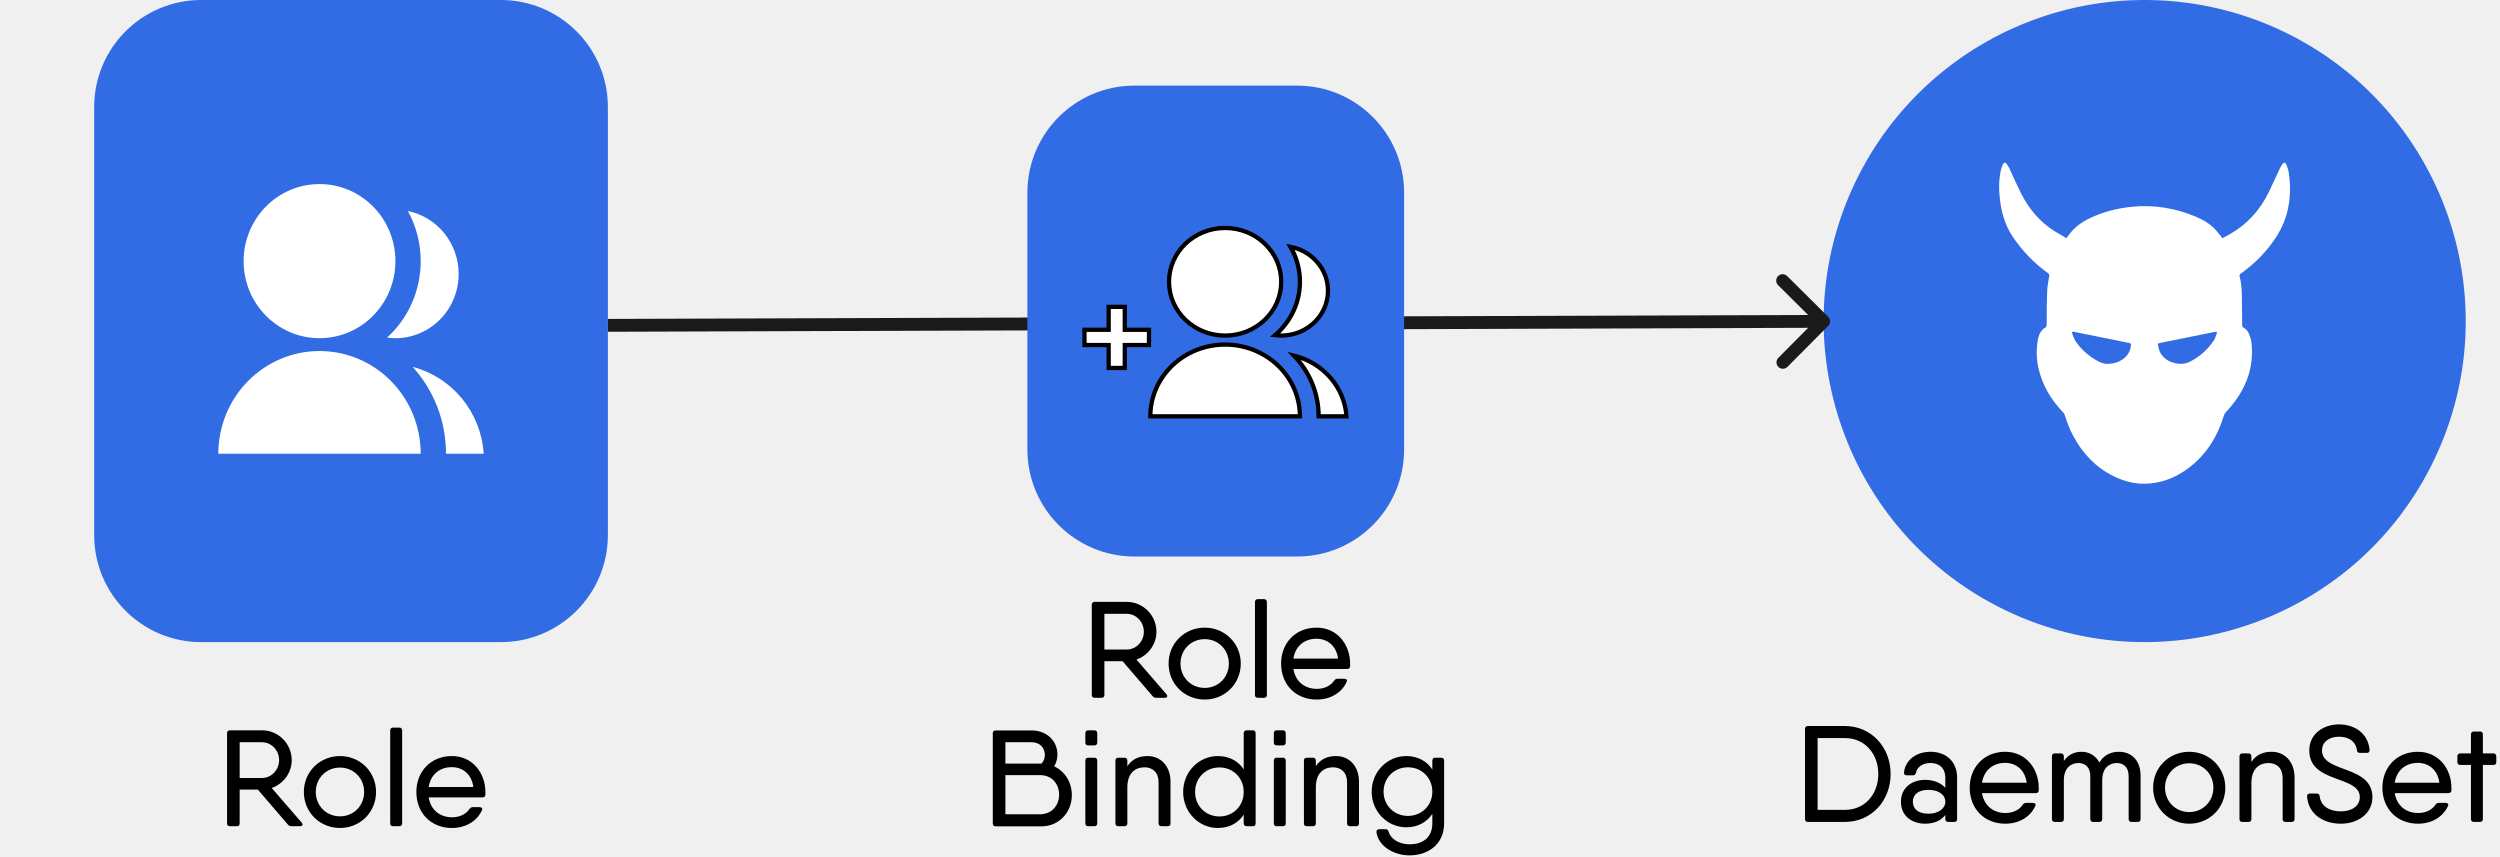
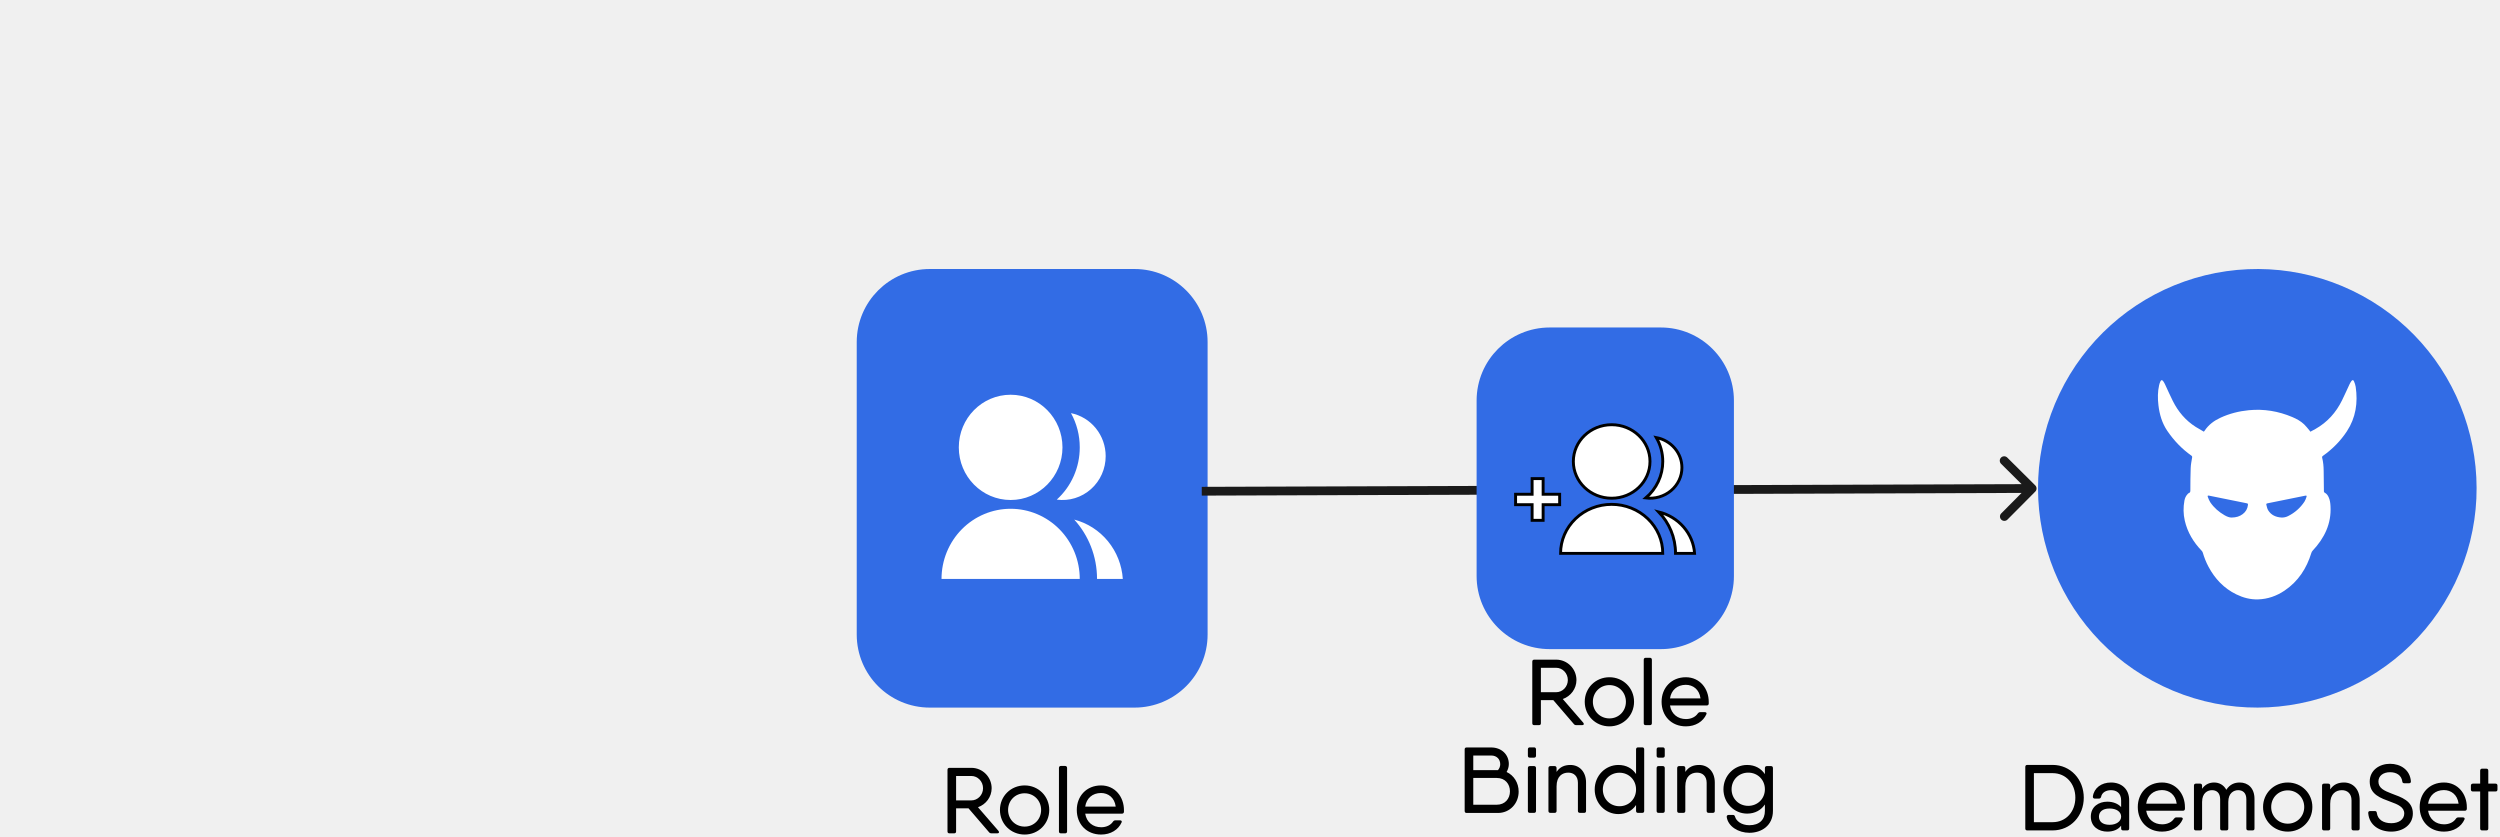
- <svg xmlns="http://www.w3.org/2000/svg" width="584" height="200" viewBox="0 0 584 200" fill="none">
-   <rect x="24.5" y="2.5" width="115" height="145" rx="22.5" fill="#326CE5" stroke="#326CE5" stroke-width="5" />
-   <path d="M51 106C51 99.635 53.49 93.53 57.923 89.029C62.356 84.529 68.369 82 74.638 82C80.907 82 86.92 84.529 91.353 89.029C95.786 93.53 98.276 99.635 98.276 106H51ZM74.638 79C64.843 79 56.91 70.945 56.91 61C56.91 51.055 64.843 43 74.638 43C84.433 43 92.367 51.055 92.367 61C92.367 70.945 84.433 79 74.638 79ZM96.394 85.699C100.914 86.878 104.952 89.475 107.934 93.121C110.915 96.766 112.688 101.273 113 106H104.186C104.186 98.17 101.231 91.042 96.394 85.699ZM90.417 78.871C92.893 76.622 94.873 73.868 96.227 70.788C97.582 67.709 98.28 64.373 98.276 61C98.283 56.9 97.25 52.868 95.277 49.291C98.624 49.974 101.634 51.812 103.797 54.494C105.96 57.175 107.141 60.534 107.141 64C107.141 66.137 106.692 68.25 105.823 70.197C104.954 72.144 103.685 73.879 102.101 75.288C100.518 76.696 98.656 77.744 96.641 78.362C94.625 78.98 92.503 79.154 90.417 78.871Z" fill="white" />
-   <path fill-rule="evenodd" clip-rule="evenodd" d="M468.623 142.631C431.271 124.748 415.486 79.967 433.368 42.611C441.955 24.671 457.316 10.878 476.071 4.266C494.826 -2.347 515.44 -1.237 533.377 7.351C570.729 25.235 586.514 70.016 568.632 107.372C550.751 144.729 505.975 160.515 468.623 142.631Z" fill="#326CE5" />
-   <path d="M482.715 55.634C482.845 55.474 482.926 55.386 482.991 55.289C484.334 53.263 486.211 51.87 488.404 50.861C491.488 49.435 494.741 48.618 498.115 48.29C503.27 47.793 508.214 48.618 512.965 50.628C514.429 51.253 515.838 52.014 516.995 53.111C517.658 53.736 518.2 54.473 518.791 55.161C518.913 55.306 519.018 55.458 519.155 55.642C519.754 55.322 520.329 55.017 520.903 54.697C524.966 52.398 527.919 49.083 529.959 44.942C530.865 43.108 531.682 41.234 532.556 39.384C532.734 39.016 532.945 38.647 533.188 38.319C533.519 37.879 533.851 37.886 534.062 38.391C534.32 39 534.547 39.64 534.644 40.289C535.445 45.703 534.685 50.861 531.642 55.49C529.473 58.789 526.714 61.592 523.461 63.891C523.193 64.083 523.104 64.243 523.185 64.572C523.55 66.045 523.687 67.543 523.695 69.056C523.703 71.379 523.752 73.701 523.776 76.024C523.776 76.264 523.841 76.392 524.076 76.513C524.715 76.833 525.103 77.401 525.395 78.034C525.848 79.011 525.977 80.052 526.034 81.109C526.374 87.124 523.946 92.049 519.908 96.35C519.714 96.55 519.568 96.823 519.487 97.095C517.861 102.397 514.996 106.834 510.319 109.989C507.599 111.823 504.581 112.888 501.279 112.992C498.641 113.08 496.149 112.416 493.794 111.262C489.554 109.196 486.503 105.929 484.31 101.836C483.484 100.298 482.853 98.689 482.359 97.015C482.295 96.783 482.149 96.55 481.987 96.374C479.155 93.435 477.124 90.063 476.201 86.083C475.675 83.808 475.651 81.502 476.072 79.212C476.225 78.403 476.541 77.65 477.116 77.033C477.253 76.889 477.391 76.697 477.569 76.641C478.103 76.465 478.095 76.08 478.103 75.632C478.119 73.109 478.111 70.586 478.216 68.063C478.265 66.87 478.499 65.685 478.702 64.499C478.758 64.163 478.694 64.003 478.427 63.811C475.173 61.504 472.462 58.653 470.229 55.377C468.432 52.743 467.558 49.747 467.186 46.608C466.911 44.301 466.903 41.995 467.421 39.721C467.518 39.28 467.672 38.848 467.858 38.439C468.109 37.886 468.449 37.862 468.813 38.367C469.047 38.687 469.25 39.048 469.42 39.408C470.318 41.314 471.16 43.252 472.106 45.142C473.927 48.77 476.468 51.806 479.948 54.008C480.846 54.561 481.769 55.081 482.715 55.634ZM492.2 85.002C493.81 84.978 494.967 84.601 495.995 83.832C497.047 83.048 497.654 81.999 497.8 80.693C497.832 80.357 497.759 80.165 497.379 80.124C497.071 80.092 496.772 79.996 496.472 79.932C492.483 79.123 488.502 78.323 484.512 77.514C484.051 77.418 483.921 77.522 484.075 77.954C484.31 78.587 484.552 79.243 484.925 79.796C486.187 81.654 487.854 83.096 489.804 84.217C490.638 84.705 491.536 85.026 492.2 85.002ZM509.339 85.002C510.1 85.01 510.82 84.858 511.492 84.521C513.806 83.376 515.684 81.718 517.108 79.588C517.432 79.099 517.626 78.507 517.82 77.946C517.958 77.546 517.82 77.433 517.391 77.522C513.078 78.395 508.765 79.275 504.452 80.141C504.136 80.204 504.015 80.373 504.087 80.637C504.265 81.262 504.371 81.942 504.694 82.479C505.73 84.193 507.389 84.89 509.339 85.002Z" fill="white" />
-   <path d="M430.994 169.6H424.594H422.322C421.874 169.6 421.65 169.856 421.65 170.304V191.328C421.65 191.776 421.874 192 422.322 192H422.77H430.994C437.17 192 441.65 187.04 441.65 180.8C441.65 174.592 437.17 169.6 430.994 169.6ZM430.994 189.184H424.594V172.416H430.994C435.634 172.416 438.77 176.096 438.77 180.8C438.77 185.536 435.634 189.184 430.994 189.184ZM450.971 175.616C447.643 175.616 445.147 177.504 444.763 180.416C444.731 180.896 445.019 181.12 445.435 181.12H446.843C447.259 181.12 447.451 180.896 447.579 180.512C447.867 179.008 449.307 178.24 450.971 178.24C452.827 178.24 454.427 179.232 454.427 181.76V184.032C453.403 182.88 451.707 182.176 449.691 182.176C446.779 182.176 444.059 183.872 444.059 187.296C444.059 190.72 446.779 192.416 449.691 192.416C451.707 192.416 453.403 191.744 454.427 190.368V191.328C454.427 191.776 454.683 192 455.099 192H456.507C456.955 192 457.179 191.776 457.179 191.328V181.696C457.179 177.824 454.523 175.616 450.971 175.616ZM450.491 190.08C447.995 190.08 446.843 188.896 446.843 187.296C446.843 185.696 447.995 184.512 450.491 184.512C452.795 184.512 454.427 185.6 454.427 187.296C454.427 188.896 452.795 190.08 450.491 190.08ZM468.41 175.616C463.418 175.616 460.122 179.296 460.122 184C460.122 188.832 463.45 192.416 468.442 192.416C471.706 192.416 474.33 190.784 475.45 188.256C475.642 187.84 475.385 187.552 474.874 187.552H473.338C472.954 187.552 472.73 187.712 472.506 188C471.77 189.12 470.33 189.92 468.474 189.92C465.658 189.92 463.482 188.224 463.002 185.28H473.434H475.514C475.93 185.28 476.218 185.088 476.25 184.64C476.25 184.448 476.25 184.256 476.25 184.064C476.25 179.552 473.242 175.616 468.41 175.616ZM463.002 182.848C463.418 180.064 465.434 178.208 468.41 178.208C470.81 178.208 473.018 179.712 473.434 182.848H463.002ZM495.011 175.616C493.219 175.616 491.587 176.256 490.403 178.112C489.539 176.48 487.971 175.616 486.243 175.616C484.707 175.616 483.203 176.192 482.115 177.76V176.704C482.115 176.256 481.859 176 481.443 176H480.003C479.555 176 479.331 176.256 479.331 176.704V191.328C479.331 191.776 479.555 192 480.003 192H481.443C481.859 192 482.115 191.776 482.115 191.328V182.272C482.115 179.136 484.067 178.24 485.507 178.24C487.011 178.24 488.291 179.104 488.291 181.344V191.328C488.291 191.776 488.547 192 488.963 192H490.403C490.851 192 491.075 191.776 491.075 191.328V182.272C491.075 179.136 493.027 178.24 494.467 178.24C495.971 178.24 497.251 179.104 497.251 181.344V191.328C497.251 191.776 497.507 192 497.955 192H499.363C499.811 192 500.035 191.776 500.035 191.328V181.216C500.035 177.536 497.827 175.616 495.011 175.616ZM511.413 192.416C516.085 192.416 519.829 188.768 519.829 184C519.829 179.264 516.085 175.616 511.413 175.616C506.709 175.616 502.965 179.264 502.965 184C502.965 188.768 506.709 192.416 511.413 192.416ZM511.413 189.696C508.213 189.696 505.749 187.232 505.749 184C505.749 180.768 508.213 178.304 511.413 178.304C514.581 178.304 517.045 180.768 517.045 184C517.045 187.232 514.581 189.696 511.413 189.696ZM530.663 175.616C528.711 175.616 527.079 176.256 525.927 177.984V176.704C525.927 176.256 525.671 176 525.255 176H523.815C523.367 176 523.143 176.256 523.143 176.704V191.328C523.143 191.776 523.367 192 523.815 192H525.255C525.671 192 525.927 191.776 525.927 191.328V182.912C525.927 179.456 527.911 178.24 529.927 178.24C531.815 178.24 533.223 179.424 533.223 181.728V191.328C533.223 191.776 533.479 192 533.927 192H535.335C535.783 192 536.007 191.776 536.007 191.328V181.632C536.007 177.856 533.639 175.616 530.663 175.616ZM546.837 192.416C550.741 192.416 554.197 190.112 554.197 186.208C554.197 181.856 550.229 180.64 546.901 179.392C544.405 178.432 542.421 177.536 542.421 175.296C542.421 173.28 544.117 172.096 546.389 172.096C548.629 172.096 550.293 173.152 550.581 175.232C550.613 175.648 550.837 175.872 551.253 175.872H552.885C553.333 175.872 553.557 175.648 553.525 175.168C553.205 171.264 549.973 169.216 546.389 169.216C542.805 169.216 539.445 171.392 539.445 175.296C539.445 179.776 543.253 180.96 546.581 182.208C549.077 183.104 551.253 184.032 551.253 186.208C551.253 188.224 549.429 189.536 546.837 189.536C544.117 189.536 542.197 188.32 541.877 186.048C541.845 185.6 541.621 185.376 541.205 185.376H539.573C539.125 185.376 538.901 185.632 538.933 186.08C539.253 190.24 542.773 192.416 546.837 192.416ZM564.816 175.616C559.824 175.616 556.528 179.296 556.528 184C556.528 188.832 559.856 192.416 564.848 192.416C568.112 192.416 570.736 190.784 571.856 188.256C572.048 187.84 571.792 187.552 571.28 187.552H569.744C569.36 187.552 569.136 187.712 568.912 188C568.176 189.12 566.736 189.92 564.88 189.92C562.064 189.92 559.888 188.224 559.408 185.28H569.84H571.92C572.336 185.28 572.624 185.088 572.656 184.64C572.656 184.448 572.656 184.256 572.656 184.064C572.656 179.552 569.648 175.616 564.816 175.616ZM559.408 182.848C559.824 180.064 561.84 178.208 564.816 178.208C567.216 178.208 569.424 179.712 569.84 182.848H559.408ZM582.461 176H579.997V171.584C579.997 171.136 579.773 170.88 579.325 170.88H577.885C577.469 170.88 577.213 171.136 577.213 171.584V176H574.749C574.301 176 574.045 176.256 574.045 176.704V178.016C574.045 178.464 574.301 178.688 574.749 178.688H577.213V191.328C577.213 191.776 577.469 192 577.885 192H579.325C579.773 192 579.997 191.776 579.997 191.328V178.688H582.461C582.909 178.688 583.133 178.464 583.133 178.016V176.704C583.133 176.256 582.909 176 582.461 176Z" fill="black" />
-   <path d="M70.481 192.168L63.473 184.072C66.193 183.112 68.145 180.552 68.145 177.576C68.145 173.736 65.041 170.6 61.201 170.6H55.985H53.713C53.265 170.6 53.041 170.856 53.041 171.304V192.328C53.041 192.776 53.265 193 53.713 193H55.313C55.761 193 55.985 192.776 55.985 192.328V184.456H60.241L67.249 192.616C67.473 192.904 67.761 193 68.113 193H70.097C70.673 193 70.833 192.616 70.481 192.168ZM55.985 173.384H61.201C63.377 173.384 65.201 175.24 65.201 177.576C65.201 179.88 63.377 181.736 61.201 181.736H55.985V173.384ZM79.429 193.416C84.101 193.416 87.845 189.768 87.845 185C87.845 180.264 84.101 176.616 79.429 176.616C74.725 176.616 70.981 180.264 70.981 185C70.981 189.768 74.725 193.416 79.429 193.416ZM79.429 190.696C76.229 190.696 73.765 188.232 73.765 185C73.765 181.768 76.229 179.304 79.429 179.304C82.597 179.304 85.061 181.768 85.061 185C85.061 188.232 82.597 190.696 79.429 190.696ZM91.831 193H93.271C93.687 193 93.943 192.776 93.943 192.328V170.664C93.943 170.216 93.687 169.96 93.271 169.96H91.831C91.383 169.96 91.159 170.216 91.159 170.664V192.328C91.159 192.776 91.383 193 91.831 193ZM105.55 176.616C100.558 176.616 97.262 180.296 97.262 185C97.262 189.832 100.59 193.416 105.582 193.416C108.846 193.416 111.47 191.784 112.59 189.256C112.782 188.84 112.526 188.552 112.014 188.552H110.478C110.094 188.552 109.87 188.712 109.646 189C108.91 190.12 107.47 190.92 105.614 190.92C102.798 190.92 100.622 189.224 100.142 186.28H110.574H112.654C113.07 186.28 113.358 186.088 113.39 185.64C113.39 185.448 113.39 185.256 113.39 185.064C113.39 180.552 110.382 176.616 105.55 176.616ZM100.142 183.848C100.558 181.064 102.574 179.208 105.55 179.208C107.95 179.208 110.158 180.712 110.574 183.848H100.142Z" fill="black" />
-   <path d="M427.064 76.123C427.648 75.535 427.645 74.585 427.057 74.002L417.48 64.487C416.892 63.903 415.943 63.906 415.359 64.494C414.775 65.082 414.778 66.032 415.366 66.615L423.879 75.073L415.422 83.586C414.838 84.174 414.841 85.123 415.429 85.707C416.016 86.291 416.966 86.288 417.55 85.7L427.064 76.123ZM142.005 77.5L426.005 76.566L425.995 73.566L141.995 74.5L142.005 77.5Z" fill="#1A1A1A" />
-   <rect x="242.5" y="22.5" width="83" height="105" rx="22.5" fill="#326CE5" stroke="#326CE5" stroke-width="5" />
-   <path d="M268.714 97.251C268.714 92.805 270.555 88.542 273.832 85.398C277.109 82.255 281.554 80.489 286.189 80.489C290.823 80.489 295.268 82.255 298.545 85.398C301.822 88.542 303.664 92.805 303.664 97.251H268.714ZM286.189 78.394C278.947 78.394 273.082 72.768 273.082 65.822C273.082 58.877 278.947 53.251 286.189 53.251C293.43 53.251 299.295 58.877 299.295 65.822C299.295 72.768 293.43 78.394 286.189 78.394ZM302.272 83.073C305.613 83.896 308.599 85.71 310.803 88.256C313.007 90.802 314.318 93.949 314.548 97.251H308.032C308.032 91.782 305.848 86.804 302.272 83.073ZM297.853 78.304C299.684 76.733 301.147 74.81 302.149 72.659C303.15 70.508 303.666 68.178 303.664 65.822C303.668 62.959 302.905 60.143 301.446 57.645C303.92 58.121 306.146 59.406 307.745 61.278C309.344 63.151 310.217 65.497 310.217 67.918C310.217 69.41 309.885 70.886 309.243 72.246C308.6 73.605 307.662 74.818 306.491 75.801C305.321 76.785 303.944 77.517 302.454 77.948C300.965 78.38 299.396 78.501 297.853 78.304Z" fill="white" />
-   <path d="M262.749 77.035H268.4V80.602H262.749V85.954H258.982V80.602H253.331V77.035H258.982V71.683H262.749V77.035Z" fill="white" />
-   <path d="M268.714 97.251C268.714 92.805 270.555 88.542 273.832 85.398C277.109 82.255 281.554 80.489 286.189 80.489C290.823 80.489 295.268 82.255 298.545 85.398C301.822 88.542 303.664 92.805 303.664 97.251H268.714ZM286.189 78.394C278.947 78.394 273.082 72.768 273.082 65.822C273.082 58.877 278.947 53.251 286.189 53.251C293.43 53.251 299.295 58.877 299.295 65.822C299.295 72.768 293.43 78.394 286.189 78.394ZM302.272 83.073C305.613 83.896 308.599 85.71 310.803 88.256C313.007 90.802 314.318 93.949 314.548 97.251H308.032C308.032 91.782 305.848 86.804 302.272 83.073ZM297.853 78.304C299.684 76.733 301.147 74.81 302.149 72.659C303.15 70.508 303.666 68.178 303.664 65.822C303.668 62.959 302.905 60.143 301.446 57.645C303.92 58.121 306.146 59.406 307.745 61.278C309.344 63.151 310.217 65.497 310.217 67.918C310.217 69.41 309.885 70.886 309.243 72.246C308.6 73.605 307.662 74.818 306.491 75.801C305.321 76.785 303.944 77.517 302.454 77.948C300.965 78.38 299.396 78.501 297.853 78.304Z" stroke="black" />
-   <path d="M262.749 77.035H268.4V80.602H262.749V85.954H258.982V80.602H253.331V77.035H258.982V71.683H262.749V77.035Z" stroke="black" />
-   <path d="M272.481 162.168L265.473 154.072C268.193 153.112 270.145 150.552 270.145 147.576C270.145 143.736 267.041 140.6 263.201 140.6H257.985H255.713C255.265 140.6 255.041 140.856 255.041 141.304V162.328C255.041 162.776 255.265 163 255.713 163H257.313C257.761 163 257.985 162.776 257.985 162.328V154.456H262.241L269.249 162.616C269.473 162.904 269.761 163 270.113 163H272.097C272.673 163 272.833 162.616 272.481 162.168ZM257.985 143.384H263.201C265.377 143.384 267.201 145.24 267.201 147.576C267.201 149.88 265.377 151.736 263.201 151.736H257.985V143.384ZM281.429 163.416C286.101 163.416 289.845 159.768 289.845 155C289.845 150.264 286.101 146.616 281.429 146.616C276.725 146.616 272.981 150.264 272.981 155C272.981 159.768 276.725 163.416 281.429 163.416ZM281.429 160.696C278.229 160.696 275.765 158.232 275.765 155C275.765 151.768 278.229 149.304 281.429 149.304C284.597 149.304 287.061 151.768 287.061 155C287.061 158.232 284.597 160.696 281.429 160.696ZM293.831 163H295.271C295.687 163 295.943 162.776 295.943 162.328V140.664C295.943 140.216 295.687 139.96 295.271 139.96H293.831C293.383 139.96 293.159 140.216 293.159 140.664V162.328C293.159 162.776 293.383 163 293.831 163ZM307.55 146.616C302.558 146.616 299.262 150.296 299.262 155C299.262 159.832 302.59 163.416 307.582 163.416C310.846 163.416 313.47 161.784 314.59 159.256C314.782 158.84 314.526 158.552 314.014 158.552H312.478C312.094 158.552 311.87 158.712 311.646 159C310.91 160.12 309.47 160.92 307.614 160.92C304.798 160.92 302.622 159.224 302.142 156.28H312.574H314.654C315.07 156.28 315.358 156.088 315.39 155.64C315.39 155.448 315.39 155.256 315.39 155.064C315.39 150.552 312.382 146.616 307.55 146.616ZM302.142 153.848C302.558 151.064 304.574 149.208 307.55 149.208C309.95 149.208 312.158 150.712 312.574 153.848H302.142ZM246.252 179.016C246.732 178.216 247.02 177.256 247.02 176.296C247.02 173.128 244.588 170.632 240.972 170.632H234.86H232.588C232.14 170.632 231.916 170.856 231.916 171.304V192.328C231.916 192.776 232.14 193.032 232.588 193.032H233.196H243.308C247.372 193.032 250.38 189.768 250.38 185.736C250.38 182.728 248.748 180.168 246.252 179.016ZM240.972 173.384C242.924 173.384 244.076 174.696 244.076 176.36C244.076 177.128 243.788 177.832 243.308 178.376H234.86V173.384H240.972ZM242.892 190.216H234.86V181.064H242.924C245.74 181.064 247.404 183.112 247.404 185.64C247.404 188.168 245.708 190.216 242.892 190.216ZM254.206 174.12H255.646C256.062 174.12 256.318 173.896 256.318 173.448V171.304C256.318 170.856 256.062 170.6 255.646 170.6H254.206C253.758 170.6 253.534 170.856 253.534 171.304V173.448C253.534 173.896 253.758 174.12 254.206 174.12ZM254.206 193H255.646C256.062 193 256.318 192.776 256.318 192.328V177.704C256.318 177.256 256.062 177 255.646 177H254.206C253.758 177 253.534 177.256 253.534 177.704V192.328C253.534 192.776 253.758 193 254.206 193ZM268.085 176.616C266.133 176.616 264.501 177.256 263.349 178.984V177.704C263.349 177.256 263.093 177 262.677 177H261.237C260.789 177 260.565 177.256 260.565 177.704V192.328C260.565 192.776 260.789 193 261.237 193H262.677C263.093 193 263.349 192.776 263.349 192.328V183.912C263.349 180.456 265.333 179.24 267.349 179.24C269.237 179.24 270.645 180.424 270.645 182.728V192.328C270.645 192.776 270.901 193 271.349 193H272.757C273.205 193 273.429 192.776 273.429 192.328V182.632C273.429 178.856 271.061 176.616 268.085 176.616ZM292.643 170.6H291.203C290.787 170.6 290.531 170.856 290.531 171.304V179.72C289.251 177.8 287.203 176.616 284.483 176.616C280.067 176.616 276.387 180.264 276.387 185C276.387 189.768 280.067 193.416 284.483 193.416C287.203 193.416 289.251 192.232 290.531 190.312V192.328C290.531 192.776 290.787 193 291.203 193H292.643C293.091 193 293.315 192.776 293.315 192.328V171.304C293.315 170.856 293.091 170.6 292.643 170.6ZM284.867 190.728C281.635 190.728 279.171 188.264 279.171 185C279.171 181.736 281.635 179.272 284.867 179.272C288.067 179.272 290.531 181.736 290.531 185C290.531 188.264 288.067 190.728 284.867 190.728ZM298.237 174.12H299.677C300.093 174.12 300.349 173.896 300.349 173.448V171.304C300.349 170.856 300.093 170.6 299.677 170.6H298.237C297.789 170.6 297.565 170.856 297.565 171.304V173.448C297.565 173.896 297.789 174.12 298.237 174.12ZM298.237 193H299.677C300.093 193 300.349 192.776 300.349 192.328V177.704C300.349 177.256 300.093 177 299.677 177H298.237C297.789 177 297.565 177.256 297.565 177.704V192.328C297.565 192.776 297.789 193 298.237 193ZM312.116 176.616C310.164 176.616 308.532 177.256 307.38 178.984V177.704C307.38 177.256 307.124 177 306.708 177H305.268C304.82 177 304.596 177.256 304.596 177.704V192.328C304.596 192.776 304.82 193 305.268 193H306.708C307.124 193 307.38 192.776 307.38 192.328V183.912C307.38 180.456 309.364 179.24 311.38 179.24C313.268 179.24 314.676 180.424 314.676 182.728V192.328C314.676 192.776 314.932 193 315.38 193H316.788C317.236 193 317.46 192.776 317.46 192.328V182.632C317.46 178.856 315.092 176.616 312.116 176.616ZM336.674 177H335.266C334.85 177 334.594 177.256 334.594 177.704V179.752C333.314 177.832 331.234 176.616 328.514 176.616C324.098 176.616 320.418 180.264 320.418 184.936C320.418 189.608 324.098 193.256 328.514 193.256C331.234 193.256 333.314 192.04 334.594 190.12V192.328C334.594 195.336 332.706 197.224 329.282 197.224C326.498 197.224 324.77 195.72 324.386 194.312C324.258 193.896 324.066 193.704 323.65 193.704H322.21C321.794 193.704 321.506 193.928 321.538 194.408C321.986 197.64 325.538 199.816 329.282 199.816C333.474 199.816 337.346 197.32 337.346 192.328V177.704C337.346 177.256 337.122 177 336.674 177ZM328.898 190.6C325.666 190.6 323.202 188.136 323.202 184.936C323.202 181.704 325.666 179.24 328.898 179.24C332.13 179.24 334.594 181.704 334.594 184.936C334.594 188.136 332.13 190.6 328.898 190.6Z" fill="black" />
+ <svg xmlns="http://www.w3.org/2000/svg" width="855" height="286" viewBox="0 0 855 286" fill="none">
+   <rect x="295.5" y="94.5" width="115" height="145" rx="22.5" fill="#326CE5" stroke="#326CE5" stroke-width="5" />
+   <path d="M322 198C322 191.635 324.49 185.53 328.923 181.029C333.356 176.529 339.369 174 345.638 174C351.907 174 357.92 176.529 362.353 181.029C366.786 185.53 369.276 191.635 369.276 198H322ZM345.638 171C335.843 171 327.91 162.945 327.91 153C327.91 143.055 335.843 135 345.638 135C355.433 135 363.367 143.055 363.367 153C363.367 162.945 355.433 171 345.638 171ZM367.394 177.699C371.914 178.878 375.952 181.476 378.934 185.12C381.915 188.765 383.688 193.273 384 198H375.186C375.186 190.17 372.231 183.042 367.394 177.699ZM361.417 170.871C363.893 168.622 365.873 165.868 367.227 162.788C368.582 159.708 369.28 156.373 369.276 153C369.283 148.9 368.25 144.868 366.277 141.291C369.624 141.974 372.634 143.812 374.797 146.494C376.96 149.175 378.141 152.534 378.141 156C378.141 158.137 377.692 160.25 376.823 162.197C375.954 164.144 374.685 165.879 373.101 167.288C371.518 168.696 369.656 169.744 367.641 170.362C365.625 170.98 363.503 171.154 361.417 170.871Z" fill="white" />
+   <path fill-rule="evenodd" clip-rule="evenodd" d="M739.623 234.631C702.271 216.748 686.486 171.967 704.368 134.61C712.955 116.671 728.316 102.878 747.071 96.266C765.826 89.653 786.44 90.763 804.377 99.351C841.729 117.235 857.514 162.016 839.632 199.372C821.751 236.729 776.975 252.515 739.623 234.631Z" fill="#326CE5" />
+   <path d="M753.715 147.634C753.845 147.474 753.926 147.386 753.991 147.289C755.334 145.263 757.211 143.87 759.404 142.861C762.488 141.435 765.741 140.618 769.115 140.29C774.27 139.793 779.214 140.618 783.965 142.628C785.429 143.253 786.838 144.014 787.995 145.111C788.658 145.736 789.2 146.473 789.791 147.161C789.913 147.305 790.018 147.458 790.155 147.642C790.754 147.321 791.329 147.017 791.903 146.697C795.966 144.398 798.919 141.083 800.959 136.942C801.865 135.108 802.682 133.234 803.556 131.384C803.734 131.016 803.945 130.647 804.188 130.319C804.519 129.879 804.851 129.887 805.062 130.391C805.32 131 805.547 131.64 805.644 132.289C806.445 137.703 805.685 142.861 802.642 147.49C800.473 150.789 797.714 153.592 794.461 155.891C794.193 156.083 794.104 156.243 794.185 156.572C794.55 158.045 794.687 159.543 794.695 161.056C794.703 163.379 794.752 165.701 794.776 168.024C794.776 168.264 794.841 168.392 795.076 168.513C795.715 168.833 796.103 169.401 796.395 170.034C796.848 171.011 796.977 172.052 797.034 173.11C797.374 179.124 794.946 184.049 790.908 188.35C790.714 188.55 790.568 188.823 790.487 189.095C788.861 194.397 785.996 198.834 781.319 201.989C778.599 203.823 775.581 204.888 772.279 204.992C769.641 205.08 767.149 204.416 764.794 203.262C760.554 201.196 757.503 197.929 755.31 193.836C754.484 192.298 753.853 190.689 753.359 189.015C753.295 188.783 753.149 188.55 752.987 188.374C750.155 185.435 748.124 182.063 747.201 178.083C746.675 175.808 746.651 173.502 747.072 171.211C747.225 170.403 747.541 169.65 748.116 169.033C748.253 168.889 748.391 168.697 748.569 168.641C749.103 168.464 749.095 168.08 749.103 167.632C749.119 165.109 749.111 162.586 749.216 160.063C749.265 158.87 749.499 157.685 749.702 156.499C749.758 156.163 749.694 156.003 749.427 155.811C746.173 153.504 743.462 150.653 741.229 147.378C739.432 144.743 738.558 141.747 738.186 138.608C737.911 136.301 737.903 133.995 738.421 131.721C738.518 131.28 738.672 130.848 738.858 130.439C739.109 129.887 739.449 129.862 739.813 130.367C740.047 130.687 740.25 131.048 740.42 131.408C741.318 133.314 742.16 135.252 743.106 137.142C744.927 140.77 747.468 143.806 750.948 146.008C751.846 146.561 752.769 147.081 753.715 147.634ZM763.2 177.002C764.81 176.978 765.967 176.601 766.995 175.832C768.047 175.048 768.654 173.998 768.8 172.693C768.832 172.357 768.759 172.165 768.379 172.124C768.071 172.092 767.772 171.996 767.472 171.932C763.483 171.123 759.502 170.322 755.512 169.514C755.051 169.418 754.921 169.522 755.075 169.954C755.31 170.587 755.552 171.244 755.925 171.796C757.187 173.654 758.854 175.096 760.804 176.217C761.638 176.705 762.536 177.026 763.2 177.002ZM780.339 177.002C781.1 177.01 781.82 176.858 782.492 176.521C784.806 175.376 786.684 173.718 788.108 171.588C788.432 171.099 788.626 170.507 788.82 169.946C788.958 169.546 788.82 169.434 788.391 169.522C784.078 170.395 779.765 171.276 775.452 172.14C775.136 172.205 775.015 172.373 775.087 172.637C775.265 173.262 775.371 173.942 775.694 174.479C776.73 176.193 778.389 176.89 780.339 177.002Z" fill="white" />
+   <path d="M701.994 261.6H695.594H693.322C692.874 261.6 692.65 261.856 692.65 262.304V283.328C692.65 283.776 692.874 284 693.322 284H693.77H701.994C708.17 284 712.65 279.04 712.65 272.8C712.65 266.592 708.17 261.6 701.994 261.6ZM701.994 281.184H695.594V264.416H701.994C706.634 264.416 709.77 268.096 709.77 272.8C709.77 277.536 706.634 281.184 701.994 281.184ZM721.971 267.616C718.643 267.616 716.147 269.504 715.763 272.416C715.731 272.896 716.019 273.12 716.435 273.12H717.843C718.259 273.12 718.451 272.896 718.579 272.512C718.867 271.008 720.307 270.24 721.971 270.24C723.827 270.24 725.427 271.232 725.427 273.76V276.032C724.403 274.88 722.707 274.176 720.691 274.176C717.779 274.176 715.059 275.872 715.059 279.296C715.059 282.72 717.779 284.416 720.691 284.416C722.707 284.416 724.403 283.744 725.427 282.368V283.328C725.427 283.776 725.683 284 726.099 284H727.507C727.955 284 728.179 283.776 728.179 283.328V273.696C728.179 269.824 725.523 267.616 721.971 267.616ZM721.491 282.08C718.995 282.08 717.843 280.896 717.843 279.296C717.843 277.696 718.995 276.512 721.491 276.512C723.795 276.512 725.427 277.6 725.427 279.296C725.427 280.896 723.795 282.08 721.491 282.08ZM739.41 267.616C734.418 267.616 731.122 271.296 731.122 276C731.122 280.832 734.45 284.416 739.442 284.416C742.706 284.416 745.33 282.784 746.45 280.256C746.642 279.84 746.385 279.552 745.874 279.552H744.338C743.954 279.552 743.73 279.712 743.506 280C742.77 281.12 741.33 281.92 739.474 281.92C736.658 281.92 734.482 280.224 734.002 277.28H744.434H746.514C746.93 277.28 747.218 277.088 747.25 276.64C747.25 276.448 747.25 276.256 747.25 276.064C747.25 271.552 744.242 267.616 739.41 267.616ZM734.002 274.848C734.418 272.064 736.434 270.208 739.41 270.208C741.81 270.208 744.018 271.712 744.434 274.848H734.002ZM766.011 267.616C764.219 267.616 762.587 268.256 761.403 270.112C760.539 268.48 758.971 267.616 757.243 267.616C755.707 267.616 754.203 268.192 753.115 269.76V268.704C753.115 268.256 752.859 268 752.443 268H751.003C750.555 268 750.331 268.256 750.331 268.704V283.328C750.331 283.776 750.555 284 751.003 284H752.443C752.859 284 753.115 283.776 753.115 283.328V274.272C753.115 271.136 755.067 270.24 756.507 270.24C758.011 270.24 759.291 271.104 759.291 273.344V283.328C759.291 283.776 759.547 284 759.963 284H761.403C761.851 284 762.075 283.776 762.075 283.328V274.272C762.075 271.136 764.027 270.24 765.467 270.24C766.971 270.24 768.251 271.104 768.251 273.344V283.328C768.251 283.776 768.507 284 768.955 284H770.363C770.811 284 771.035 283.776 771.035 283.328V273.216C771.035 269.536 768.827 267.616 766.011 267.616ZM782.413 284.416C787.085 284.416 790.829 280.768 790.829 276C790.829 271.264 787.085 267.616 782.413 267.616C777.709 267.616 773.965 271.264 773.965 276C773.965 280.768 777.709 284.416 782.413 284.416ZM782.413 281.696C779.213 281.696 776.749 279.232 776.749 276C776.749 272.768 779.213 270.304 782.413 270.304C785.581 270.304 788.045 272.768 788.045 276C788.045 279.232 785.581 281.696 782.413 281.696ZM801.663 267.616C799.711 267.616 798.079 268.256 796.927 269.984V268.704C796.927 268.256 796.671 268 796.255 268H794.815C794.367 268 794.143 268.256 794.143 268.704V283.328C794.143 283.776 794.367 284 794.815 284H796.255C796.671 284 796.927 283.776 796.927 283.328V274.912C796.927 271.456 798.911 270.24 800.927 270.24C802.815 270.24 804.223 271.424 804.223 273.728V283.328C804.223 283.776 804.479 284 804.927 284H806.335C806.783 284 807.007 283.776 807.007 283.328V273.632C807.007 269.856 804.639 267.616 801.663 267.616ZM817.837 284.416C821.741 284.416 825.197 282.112 825.197 278.208C825.197 273.856 821.229 272.64 817.901 271.392C815.405 270.432 813.421 269.536 813.421 267.296C813.421 265.28 815.117 264.096 817.389 264.096C819.629 264.096 821.293 265.152 821.581 267.232C821.613 267.648 821.837 267.872 822.253 267.872H823.885C824.333 267.872 824.557 267.648 824.525 267.168C824.205 263.264 820.973 261.216 817.389 261.216C813.805 261.216 810.445 263.392 810.445 267.296C810.445 271.776 814.253 272.96 817.581 274.208C820.077 275.104 822.253 276.032 822.253 278.208C822.253 280.224 820.429 281.536 817.837 281.536C815.117 281.536 813.197 280.32 812.877 278.048C812.845 277.6 812.621 277.376 812.205 277.376H810.573C810.125 277.376 809.901 277.632 809.933 278.08C810.253 282.24 813.773 284.416 817.837 284.416ZM835.816 267.616C830.824 267.616 827.528 271.296 827.528 276C827.528 280.832 830.856 284.416 835.848 284.416C839.112 284.416 841.736 282.784 842.856 280.256C843.048 279.84 842.792 279.552 842.28 279.552H840.744C840.36 279.552 840.136 279.712 839.912 280C839.176 281.12 837.736 281.92 835.88 281.92C833.064 281.92 830.888 280.224 830.408 277.28H840.84H842.92C843.336 277.28 843.624 277.088 843.656 276.64C843.656 276.448 843.656 276.256 843.656 276.064C843.656 271.552 840.648 267.616 835.816 267.616ZM830.408 274.848C830.824 272.064 832.84 270.208 835.816 270.208C838.216 270.208 840.424 271.712 840.84 274.848H830.408ZM853.461 268H850.997V263.584C850.997 263.136 850.773 262.88 850.325 262.88H848.885C848.469 262.88 848.213 263.136 848.213 263.584V268H845.749C845.301 268 845.045 268.256 845.045 268.704V270.016C845.045 270.464 845.301 270.688 845.749 270.688H848.213V283.328C848.213 283.776 848.469 284 848.885 284H850.325C850.773 284 850.997 283.776 850.997 283.328V270.688H853.461C853.909 270.688 854.133 270.464 854.133 270.016V268.704C854.133 268.256 853.909 268 853.461 268Z" fill="black" />
+   <path d="M341.481 284.168L334.473 276.072C337.193 275.112 339.145 272.552 339.145 269.576C339.145 265.736 336.041 262.6 332.201 262.6H326.985H324.713C324.265 262.6 324.041 262.856 324.041 263.304V284.328C324.041 284.776 324.265 285 324.713 285H326.313C326.761 285 326.985 284.776 326.985 284.328V276.456H331.241L338.249 284.616C338.473 284.904 338.761 285 339.113 285H341.097C341.673 285 341.833 284.616 341.481 284.168ZM326.985 265.384H332.201C334.377 265.384 336.201 267.24 336.201 269.576C336.201 271.88 334.377 273.736 332.201 273.736H326.985V265.384ZM350.429 285.416C355.101 285.416 358.845 281.768 358.845 277C358.845 272.264 355.101 268.616 350.429 268.616C345.725 268.616 341.981 272.264 341.981 277C341.981 281.768 345.725 285.416 350.429 285.416ZM350.429 282.696C347.229 282.696 344.765 280.232 344.765 277C344.765 273.768 347.229 271.304 350.429 271.304C353.597 271.304 356.061 273.768 356.061 277C356.061 280.232 353.597 282.696 350.429 282.696ZM362.831 285H364.271C364.687 285 364.943 284.776 364.943 284.328V262.664C364.943 262.216 364.687 261.96 364.271 261.96H362.831C362.383 261.96 362.159 262.216 362.159 262.664V284.328C362.159 284.776 362.383 285 362.831 285ZM376.55 268.616C371.558 268.616 368.262 272.296 368.262 277C368.262 281.832 371.59 285.416 376.582 285.416C379.846 285.416 382.47 283.784 383.59 281.256C383.782 280.84 383.526 280.552 383.014 280.552H381.478C381.094 280.552 380.87 280.712 380.646 281C379.91 282.12 378.47 282.92 376.614 282.92C373.798 282.92 371.622 281.224 371.142 278.28H381.574H383.654C384.07 278.28 384.358 278.088 384.39 277.64C384.39 277.448 384.39 277.256 384.39 277.064C384.39 272.552 381.382 268.616 376.55 268.616ZM371.142 275.848C371.558 273.064 373.574 271.208 376.55 271.208C378.95 271.208 381.158 272.712 381.574 275.848H371.142Z" fill="black" />
+   <path d="M696.064 168.123C696.648 167.535 696.645 166.586 696.057 166.002L686.48 156.487C685.892 155.903 684.943 155.906 684.359 156.494C683.775 157.082 683.778 158.032 684.366 158.615L692.879 167.073L684.422 175.586C683.838 176.174 683.841 177.123 684.429 177.707C685.016 178.291 685.966 178.288 686.55 177.7L696.064 168.123ZM411.005 169.5L695.005 168.566L694.995 165.566L410.995 166.5L411.005 169.5Z" fill="#1A1A1A" />
+   <rect x="507.5" y="114.5" width="83" height="105" rx="22.5" fill="#326CE5" stroke="#326CE5" stroke-width="5" />
+   <path d="M533.714 189.251C533.714 184.805 535.555 180.542 538.832 177.399C542.109 174.255 546.554 172.489 551.189 172.489C555.823 172.489 560.268 174.255 563.545 177.399C566.822 180.542 568.664 184.805 568.664 189.251H533.714ZM551.189 170.394C543.947 170.394 538.082 164.768 538.082 157.822C538.082 150.877 543.947 145.251 551.189 145.251C558.43 145.251 564.295 150.877 564.295 157.822C564.295 164.768 558.43 170.394 551.189 170.394ZM567.272 175.073C570.613 175.896 573.599 177.71 575.803 180.256C578.007 182.801 579.318 185.949 579.548 189.251H573.032C573.032 183.782 570.848 178.804 567.272 175.073ZM562.853 170.304C564.684 168.733 566.147 166.81 567.149 164.659C568.15 162.508 568.666 160.178 568.664 157.822C568.668 154.959 567.905 152.143 566.446 149.645C568.92 150.122 571.146 151.405 572.745 153.278C574.344 155.151 575.217 157.497 575.217 159.918C575.217 161.41 574.885 162.886 574.243 164.246C573.6 165.605 572.662 166.818 571.491 167.801C570.321 168.785 568.944 169.517 567.454 169.948C565.965 170.38 564.396 170.501 562.853 170.304Z" fill="white" />
+   <path d="M527.749 169.035H533.4V172.602H527.749V177.954H523.982V172.602H518.331V169.035H523.982V163.683H527.749V169.035Z" fill="white" />
+   <path d="M533.714 189.251C533.714 184.805 535.555 180.542 538.832 177.399C542.109 174.255 546.554 172.489 551.189 172.489C555.823 172.489 560.268 174.255 563.545 177.399C566.822 180.542 568.664 184.805 568.664 189.251H533.714ZM551.189 170.394C543.947 170.394 538.082 164.768 538.082 157.822C538.082 150.877 543.947 145.251 551.189 145.251C558.43 145.251 564.295 150.877 564.295 157.822C564.295 164.768 558.43 170.394 551.189 170.394ZM567.272 175.073C570.613 175.896 573.599 177.71 575.803 180.256C578.007 182.801 579.318 185.949 579.548 189.251H573.032C573.032 183.782 570.848 178.804 567.272 175.073ZM562.853 170.304C564.684 168.733 566.147 166.81 567.149 164.659C568.15 162.508 568.666 160.178 568.664 157.822C568.668 154.959 567.905 152.143 566.446 149.645C568.92 150.122 571.146 151.405 572.745 153.278C574.344 155.151 575.217 157.497 575.217 159.918C575.217 161.41 574.885 162.886 574.243 164.246C573.6 165.605 572.662 166.818 571.491 167.801C570.321 168.785 568.944 169.517 567.454 169.948C565.965 170.38 564.396 170.501 562.853 170.304Z" stroke="black" />
+   <path d="M527.749 169.035H533.4V172.602H527.749V177.954H523.982V172.602H518.331V169.035H523.982V163.683H527.749V169.035Z" stroke="black" />
+   <path d="M541.481 247.168L534.473 239.072C537.193 238.112 539.145 235.552 539.145 232.576C539.145 228.736 536.041 225.6 532.201 225.6H526.985H524.713C524.265 225.6 524.041 225.856 524.041 226.304V247.328C524.041 247.776 524.265 248 524.713 248H526.313C526.761 248 526.985 247.776 526.985 247.328V239.456H531.241L538.249 247.616C538.473 247.904 538.761 248 539.113 248H541.097C541.673 248 541.833 247.616 541.481 247.168ZM526.985 228.384H532.201C534.377 228.384 536.201 230.24 536.201 232.576C536.201 234.88 534.377 236.736 532.201 236.736H526.985V228.384ZM550.429 248.416C555.101 248.416 558.845 244.768 558.845 240C558.845 235.264 555.101 231.616 550.429 231.616C545.725 231.616 541.981 235.264 541.981 240C541.981 244.768 545.725 248.416 550.429 248.416ZM550.429 245.696C547.229 245.696 544.765 243.232 544.765 240C544.765 236.768 547.229 234.304 550.429 234.304C553.597 234.304 556.061 236.768 556.061 240C556.061 243.232 553.597 245.696 550.429 245.696ZM562.831 248H564.271C564.687 248 564.943 247.776 564.943 247.328V225.664C564.943 225.216 564.687 224.96 564.271 224.96H562.831C562.383 224.96 562.159 225.216 562.159 225.664V247.328C562.159 247.776 562.383 248 562.831 248ZM576.55 231.616C571.558 231.616 568.262 235.296 568.262 240C568.262 244.832 571.59 248.416 576.582 248.416C579.846 248.416 582.47 246.784 583.59 244.256C583.782 243.84 583.526 243.552 583.014 243.552H581.478C581.094 243.552 580.87 243.712 580.646 244C579.91 245.12 578.47 245.92 576.614 245.92C573.798 245.92 571.622 244.224 571.142 241.28H581.574H583.654C584.07 241.28 584.358 241.088 584.39 240.64C584.39 240.448 584.39 240.256 584.39 240.064C584.39 235.552 581.382 231.616 576.55 231.616ZM571.142 238.848C571.558 236.064 573.574 234.208 576.55 234.208C578.95 234.208 581.158 235.712 581.574 238.848H571.142ZM515.252 264.016C515.732 263.216 516.02 262.256 516.02 261.296C516.02 258.128 513.588 255.632 509.972 255.632H503.86H501.588C501.14 255.632 500.916 255.856 500.916 256.304V277.328C500.916 277.776 501.14 278.032 501.588 278.032H502.196H512.308C516.372 278.032 519.38 274.768 519.38 270.736C519.38 267.728 517.748 265.168 515.252 264.016ZM509.972 258.384C511.924 258.384 513.076 259.696 513.076 261.36C513.076 262.128 512.788 262.832 512.308 263.376H503.86V258.384H509.972ZM511.892 275.216H503.86V266.064H511.924C514.74 266.064 516.404 268.112 516.404 270.64C516.404 273.168 514.708 275.216 511.892 275.216ZM523.206 259.12H524.646C525.062 259.12 525.318 258.896 525.318 258.448V256.304C525.318 255.856 525.062 255.6 524.646 255.6H523.206C522.758 255.6 522.534 255.856 522.534 256.304V258.448C522.534 258.896 522.758 259.12 523.206 259.12ZM523.206 278H524.646C525.062 278 525.318 277.776 525.318 277.328V262.704C525.318 262.256 525.062 262 524.646 262H523.206C522.758 262 522.534 262.256 522.534 262.704V277.328C522.534 277.776 522.758 278 523.206 278ZM537.085 261.616C535.133 261.616 533.501 262.256 532.349 263.984V262.704C532.349 262.256 532.093 262 531.677 262H530.237C529.789 262 529.565 262.256 529.565 262.704V277.328C529.565 277.776 529.789 278 530.237 278H531.677C532.093 278 532.349 277.776 532.349 277.328V268.912C532.349 265.456 534.333 264.24 536.349 264.24C538.237 264.24 539.645 265.424 539.645 267.728V277.328C539.645 277.776 539.901 278 540.349 278H541.757C542.205 278 542.429 277.776 542.429 277.328V267.632C542.429 263.856 540.061 261.616 537.085 261.616ZM561.643 255.6H560.203C559.787 255.6 559.531 255.856 559.531 256.304V264.72C558.251 262.8 556.203 261.616 553.483 261.616C549.067 261.616 545.387 265.264 545.387 270C545.387 274.768 549.067 278.416 553.483 278.416C556.203 278.416 558.251 277.232 559.531 275.312V277.328C559.531 277.776 559.787 278 560.203 278H561.643C562.091 278 562.315 277.776 562.315 277.328V256.304C562.315 255.856 562.091 255.6 561.643 255.6ZM553.867 275.728C550.635 275.728 548.171 273.264 548.171 270C548.171 266.736 550.635 264.272 553.867 264.272C557.067 264.272 559.531 266.736 559.531 270C559.531 273.264 557.067 275.728 553.867 275.728ZM567.237 259.12H568.677C569.093 259.12 569.349 258.896 569.349 258.448V256.304C569.349 255.856 569.093 255.6 568.677 255.6H567.237C566.789 255.6 566.565 255.856 566.565 256.304V258.448C566.565 258.896 566.789 259.12 567.237 259.12ZM567.237 278H568.677C569.093 278 569.349 277.776 569.349 277.328V262.704C569.349 262.256 569.093 262 568.677 262H567.237C566.789 262 566.565 262.256 566.565 262.704V277.328C566.565 277.776 566.789 278 567.237 278ZM581.116 261.616C579.164 261.616 577.532 262.256 576.38 263.984V262.704C576.38 262.256 576.124 262 575.708 262H574.268C573.82 262 573.596 262.256 573.596 262.704V277.328C573.596 277.776 573.82 278 574.268 278H575.708C576.124 278 576.38 277.776 576.38 277.328V268.912C576.38 265.456 578.364 264.24 580.38 264.24C582.268 264.24 583.676 265.424 583.676 267.728V277.328C583.676 277.776 583.932 278 584.38 278H585.788C586.236 278 586.46 277.776 586.46 277.328V267.632C586.46 263.856 584.092 261.616 581.116 261.616ZM605.674 262H604.266C603.85 262 603.594 262.256 603.594 262.704V264.752C602.314 262.832 600.234 261.616 597.514 261.616C593.098 261.616 589.418 265.264 589.418 269.936C589.418 274.608 593.098 278.256 597.514 278.256C600.234 278.256 602.314 277.04 603.594 275.12V277.328C603.594 280.336 601.706 282.224 598.282 282.224C595.498 282.224 593.77 280.72 593.386 279.312C593.258 278.896 593.066 278.704 592.65 278.704H591.21C590.794 278.704 590.506 278.928 590.538 279.408C590.986 282.64 594.538 284.816 598.282 284.816C602.474 284.816 606.346 282.32 606.346 277.328V262.704C606.346 262.256 606.122 262 605.674 262ZM597.898 275.6C594.666 275.6 592.202 273.136 592.202 269.936C592.202 266.704 594.666 264.24 597.898 264.24C601.13 264.24 603.594 266.704 603.594 269.936C603.594 273.136 601.13 275.6 597.898 275.6Z" fill="black" />
</svg>
